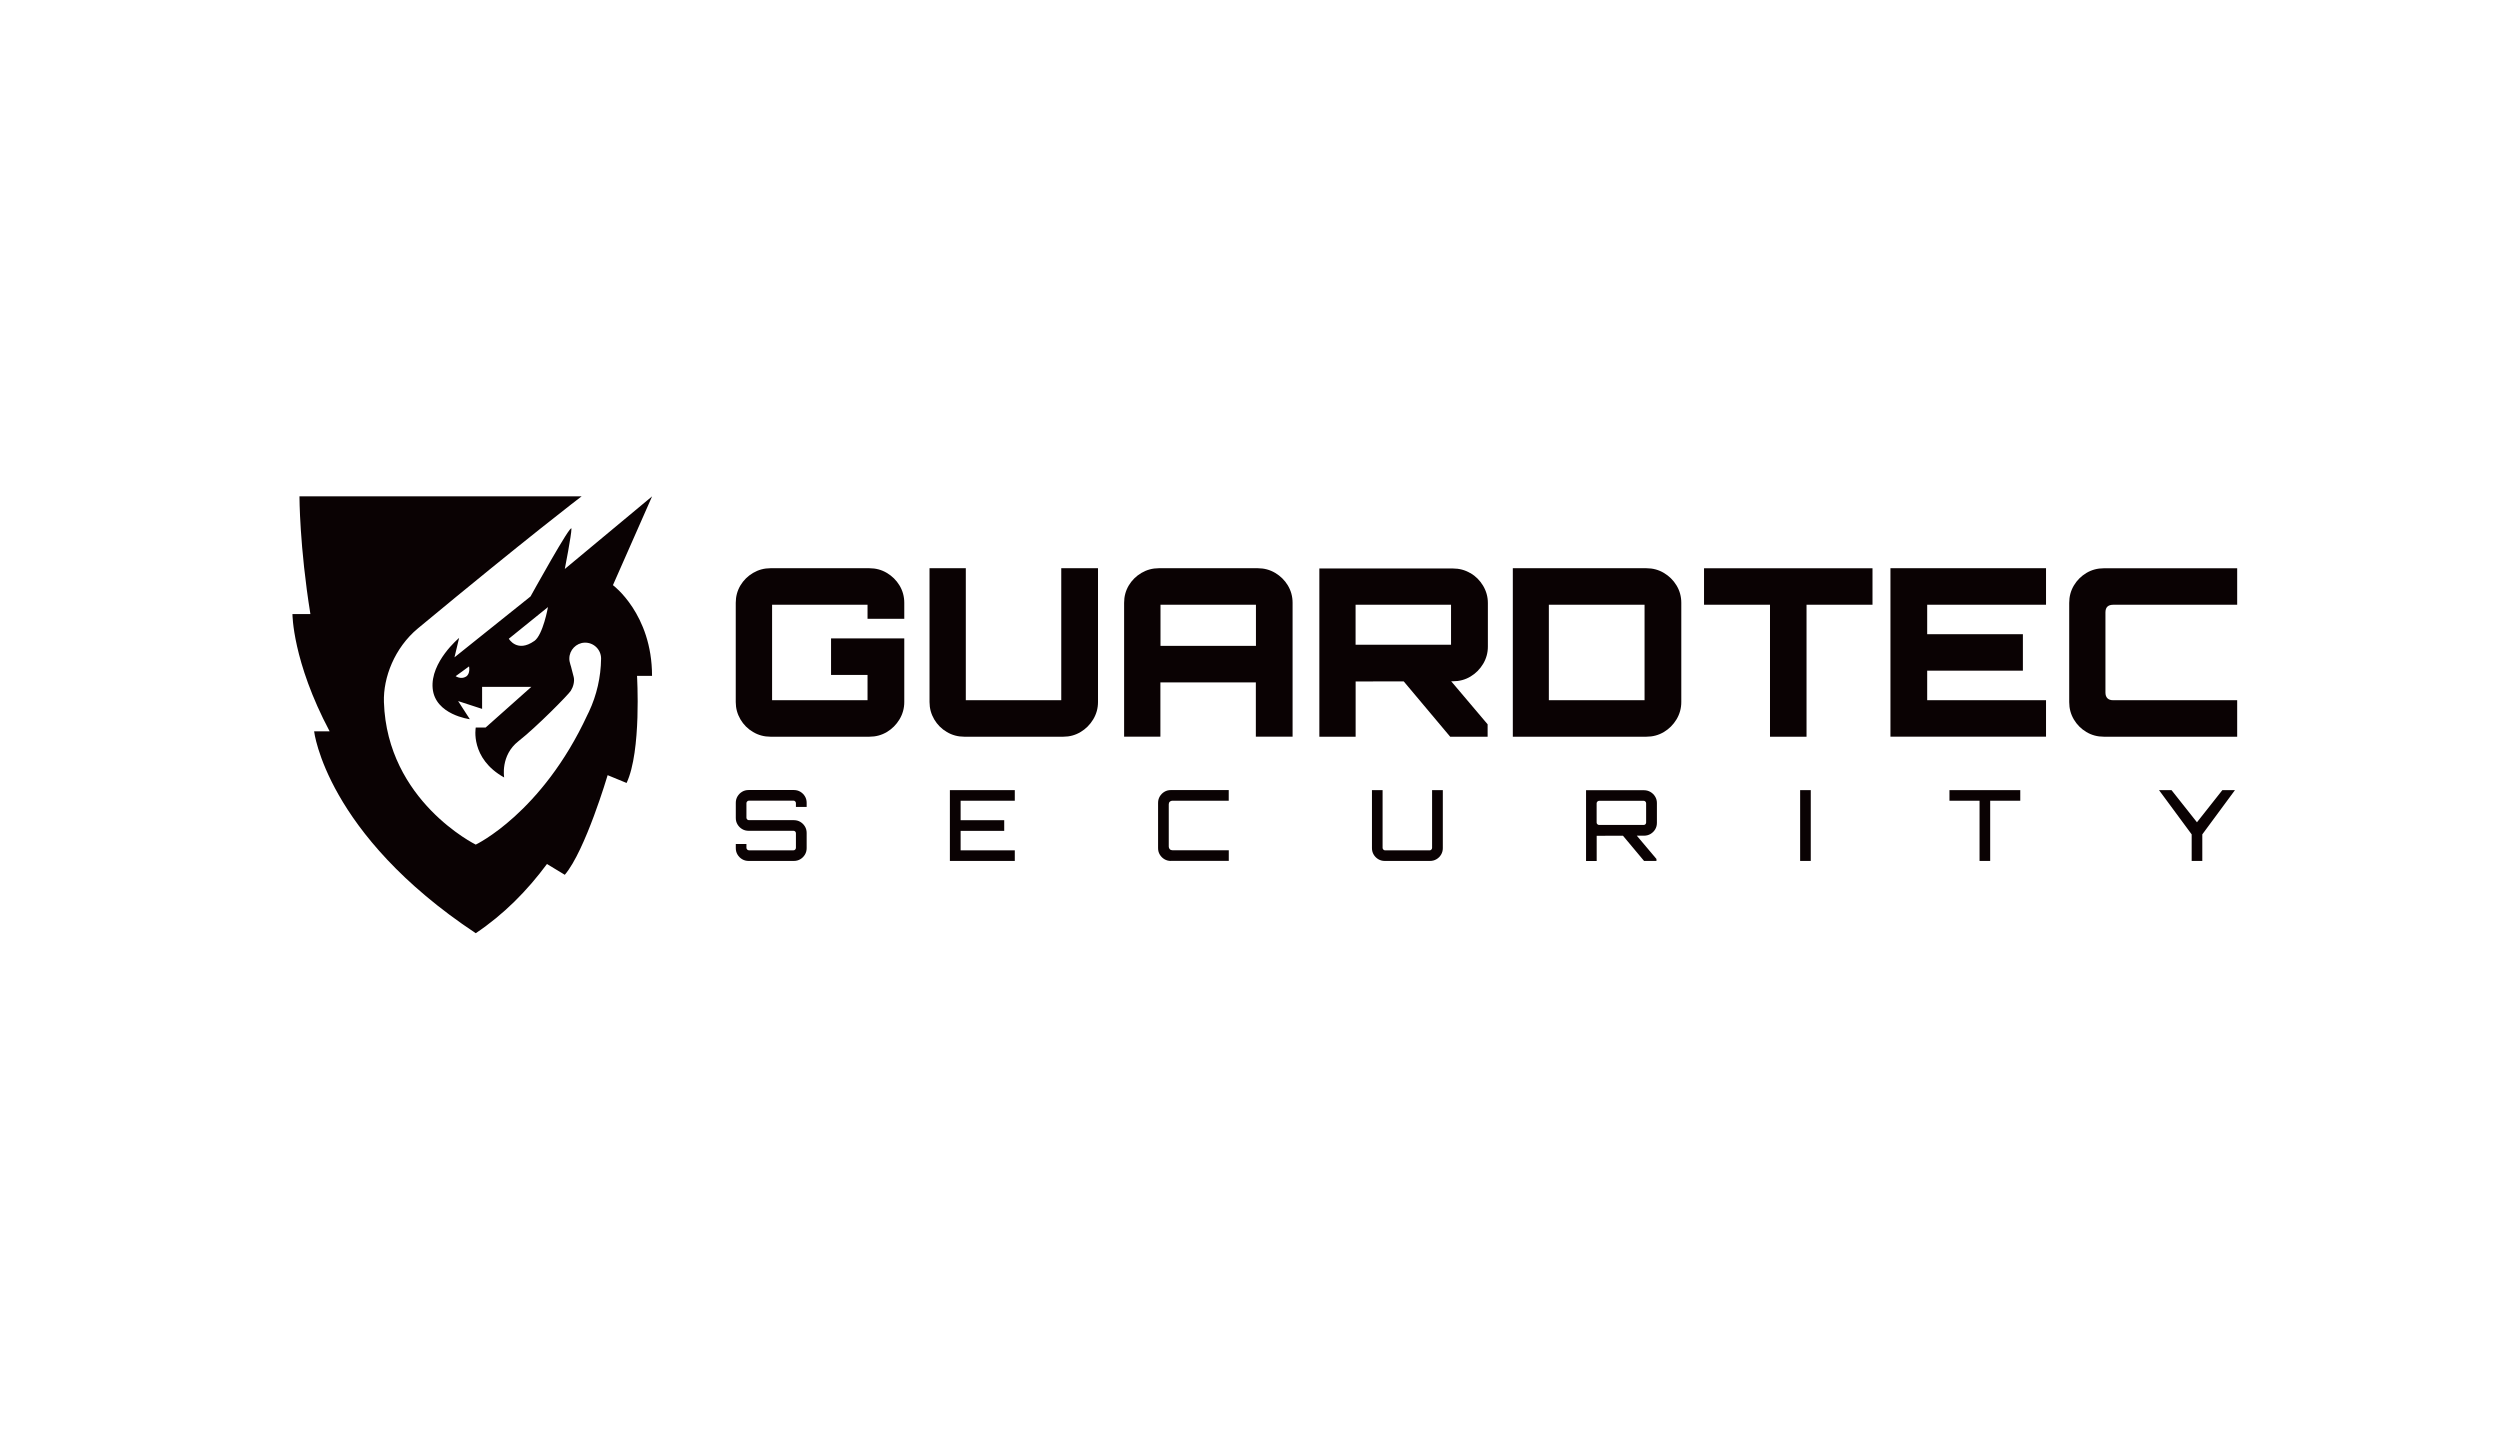
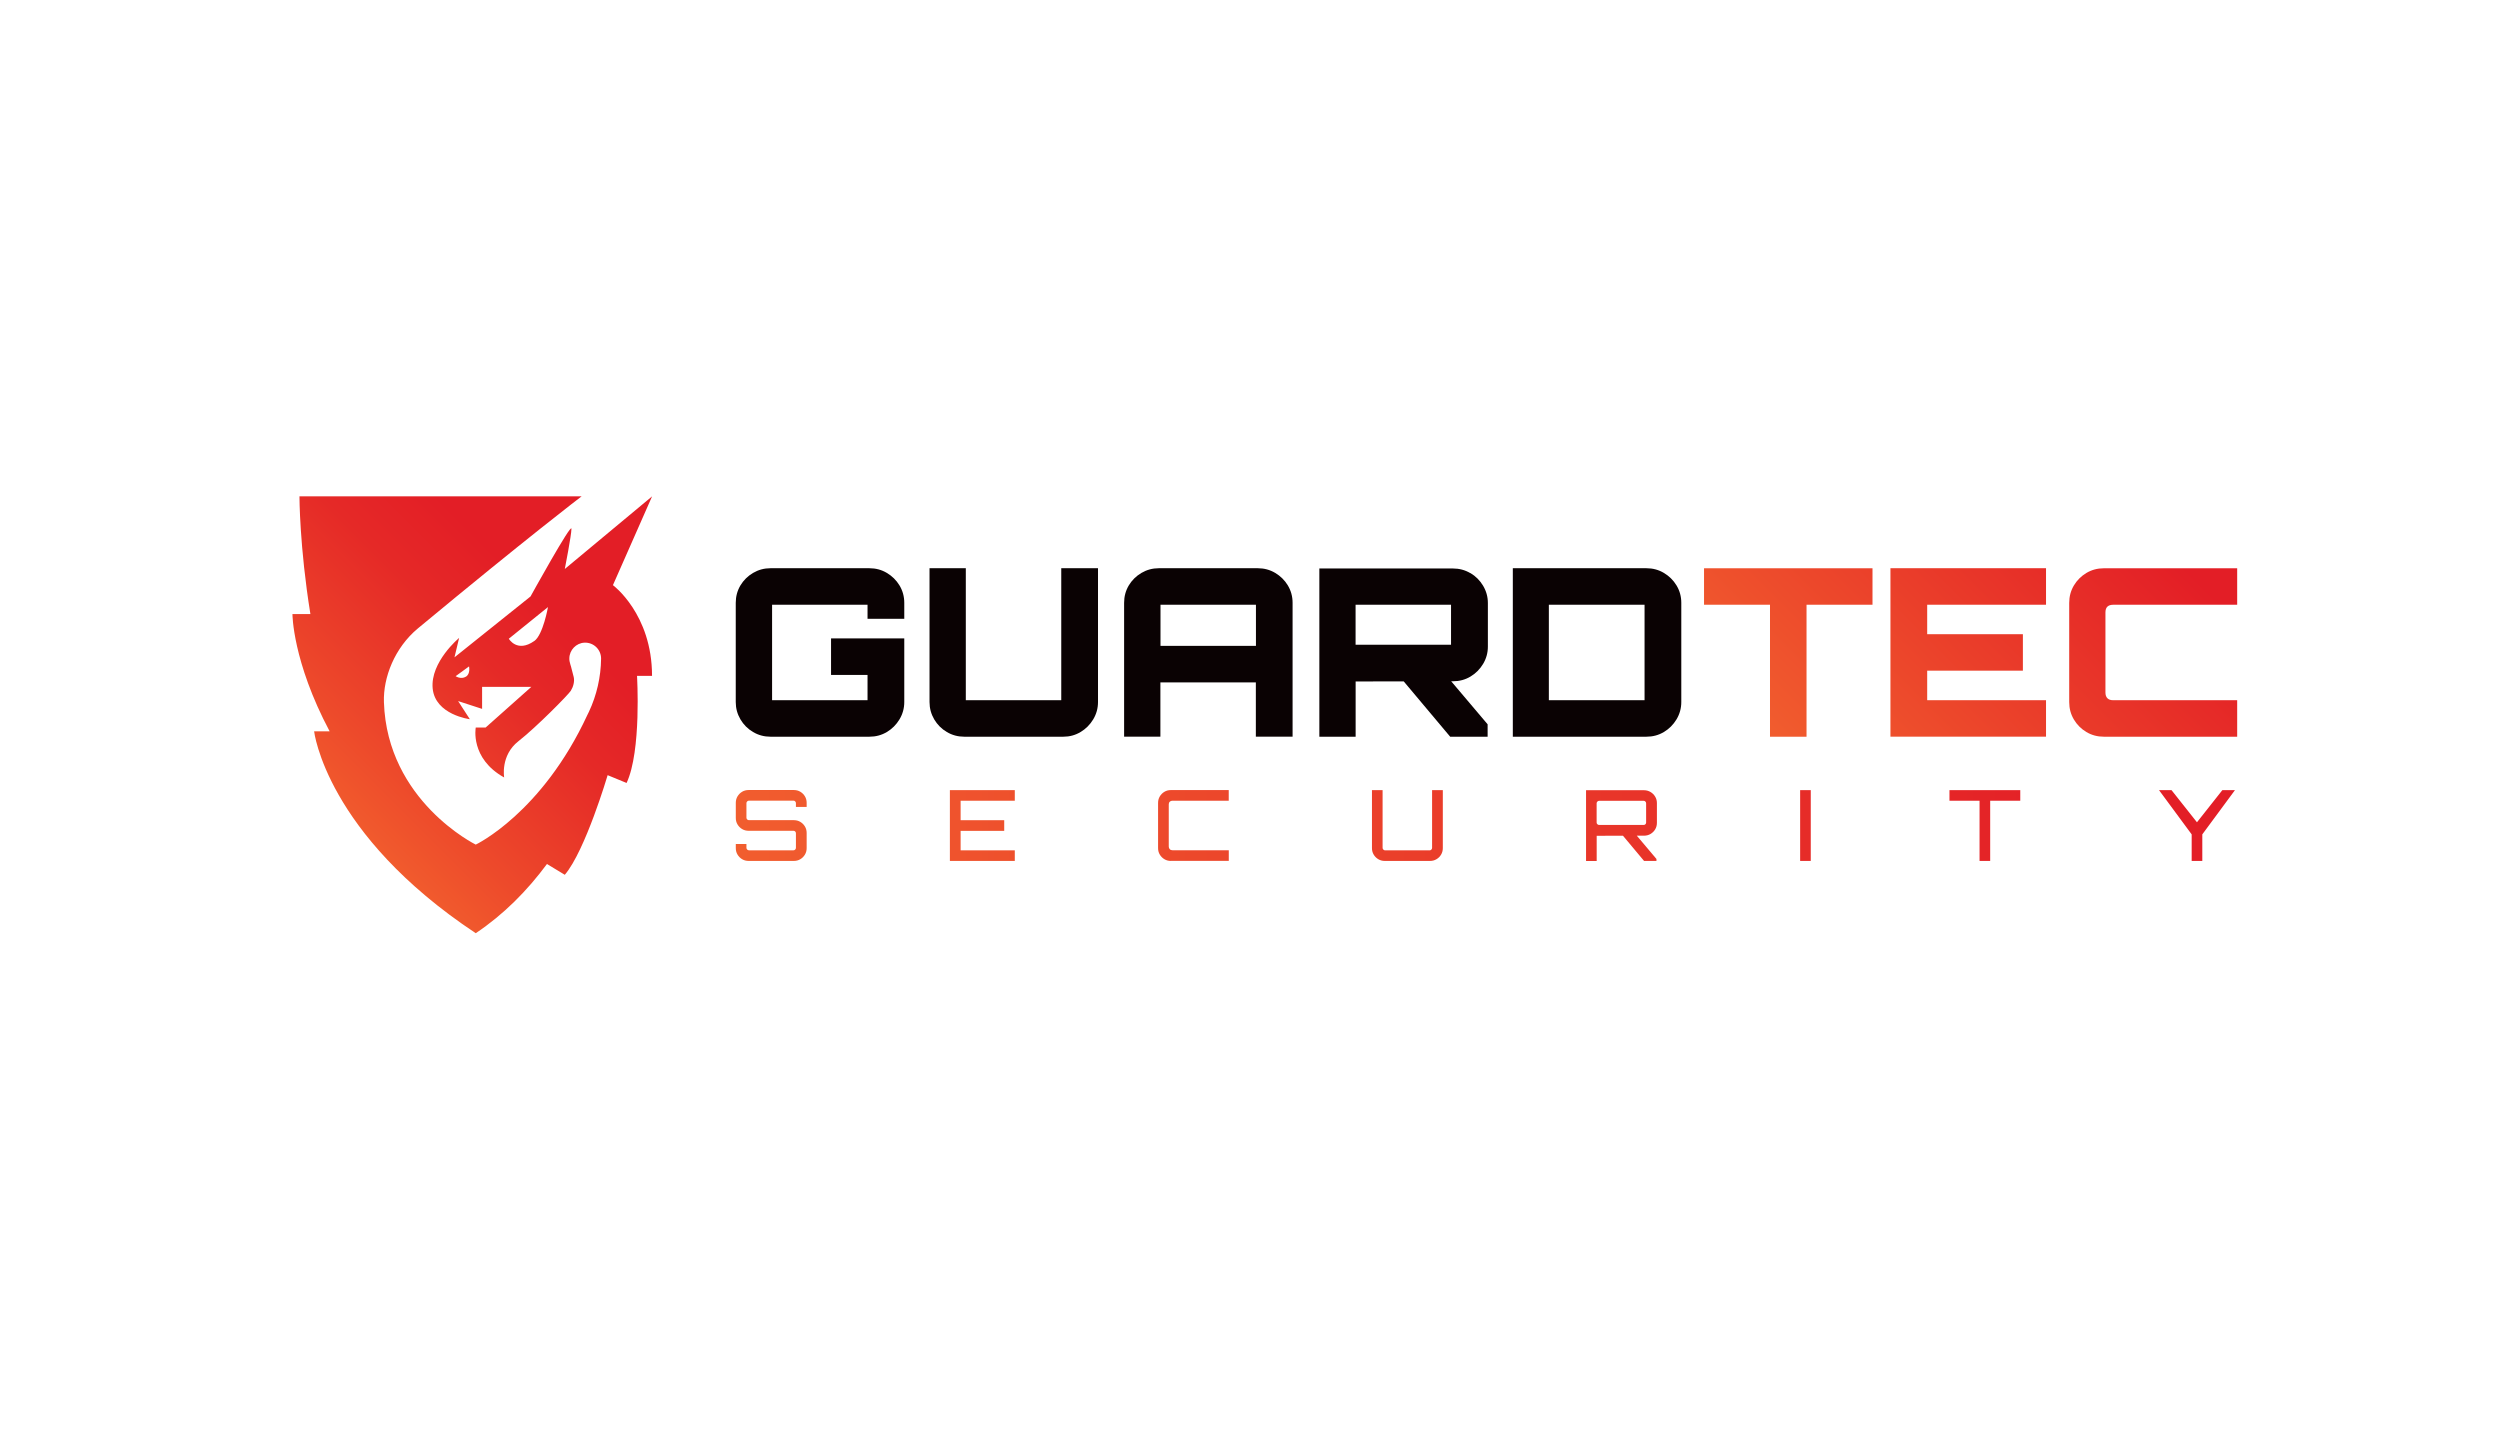
- <svg xmlns="http://www.w3.org/2000/svg" id="Layer_1" data-name="Layer 1" viewBox="0 0 496.06 283.46">
+ <svg xmlns="http://www.w3.org/2000/svg" xmlns:xlink="http://www.w3.org/1999/xlink" id="Layer_1" data-name="Layer 1" viewBox="0 0 496.06 283.46">
  <defs>
    <style>
      .cls-1 {
        fill: #0a0203;
      }
+ 
+       .cls-2 {
+         fill: url(#New_Gradient_Swatch_2-2);
+       }
+ 
+       .cls-3 {
+         fill: url(#linear-gradient);
+       }
+ 
+       .cls-4 {
+         fill: url(#New_Gradient_Swatch_2);
+       }
    </style>
+     <linearGradient id="linear-gradient" x1="64" y1="157.79" x2="126.35" y2="95.44" gradientUnits="userSpaceOnUse">
+       <stop offset="0" stop-color="#f15b2d" />
+       <stop offset=".16" stop-color="#ed492b" />
+       <stop offset=".48" stop-color="#e52927" />
+       <stop offset=".66" stop-color="#e31e26" />
+       <stop offset=".99" stop-color="#e31e26" />
+     </linearGradient>
+     <linearGradient id="New_Gradient_Swatch_2" data-name="New Gradient Swatch 2" x1="-63.21" y1="-397.52" x2="234.25" y2="-397.52" gradientTransform="translate(209.21 561.33)" gradientUnits="userSpaceOnUse">
+       <stop offset="0" stop-color="#f15d2e" />
+       <stop offset=".92" stop-color="#e31e26" />
+     </linearGradient>
+     <linearGradient id="New_Gradient_Swatch_2-2" data-name="New Gradient Swatch 2" x1="362.75" y1="157.72" x2="425.82" y2="94.66" gradientTransform="matrix(1,0,0,1,0,0)" xlink:href="#New_Gradient_Swatch_2" />
  </defs>
-   <path class="cls-1" d="M121.62,116.11l7.77-17.62-17.32,14.41s1.32-6.73,1.32-7.99-8.12,13.44-8.12,13.44l-15.09,12.08.92-3.85s-5.73,4.76-5.25,10.01,7.38,6.12,7.38,6.12l-2.33-3.6,4.76,1.55v-4.37h9.77l-9.07,8.07h-1.96s-1.17,6.12,5.64,9.91c0,0-.78-4.37,2.82-7.19,3.6-2.82,9.91-9.23,10.4-10.01.49-.78.78-1.85.58-2.72-.1-.46-.34-1.35-.54-2.09,0,0-.22-.67-.28-1.02-.04-.2-.06-.4-.05-.61.02-1.65,1.36-3.04,3-3.11,1.81-.08,3.3,1.36,3.3,3.15-.04,3.65-.86,7.26-2.41,10.56-.18.39-.3.61-.3.61-9.04,19.53-22.16,25.75-22.16,25.75,0,0-17.59-8.64-18.22-28.28-.16-4.86,2.1-10.76,6.74-14.62,21.87-18.14,32.48-26.2,32.48-26.2h-55.98s0,9.92,2.17,23.35h0s-3.56,0-3.56,0c0,0-.02,9.33,7.38,23.28h-3.08s2.33,20.32,32.07,40.05c5.54-3.71,10.21-8.43,14.13-13.73h0s3.54,2.14,3.54,2.14c4.08-4.79,8.5-19.77,8.5-19.77l3.76,1.55c2.98-6.35,2.07-21.25,2.07-21.25h2.98c0-12.31-7.77-18.01-7.77-18.01ZM92.46,134.26c-1,.62-2.05-.09-2.05-.09l2.66-1.94s.31,1.47-.61,2.03ZM106.01,127.19c-3.41,2.4-5.05-.45-5.05-.45l7.77-6.28s-.97,5.51-2.72,6.74Z" />
+   <path class="cls-3" d="M121.62,116.11l7.77-17.62-17.32,14.41s1.32-6.73,1.32-7.99-8.12,13.44-8.12,13.44l-15.09,12.08.92-3.85s-5.73,4.76-5.25,10.01c.49,5.25,7.38,6.12,7.38,6.12l-2.33-3.6,4.76,1.55v-4.37h9.77l-9.07,8.07h-1.96s-1.17,6.12,5.64,9.91c0,0-.78-4.37,2.82-7.19,3.6-2.82,9.91-9.23,10.4-10.01.49-.78.78-1.85.58-2.72-.1-.46-.34-1.35-.54-2.09,0,0-.22-.67-.28-1.02-.04-.2-.06-.4-.05-.61.02-1.65,1.36-3.04,3-3.11,1.81-.08,3.3,1.36,3.3,3.15-.04,3.65-.86,7.26-2.41,10.56-.18.39-.3.61-.3.61-9.04,19.53-22.16,25.75-22.16,25.75,0,0-17.59-8.64-18.22-28.28-.16-4.86,2.1-10.76,6.74-14.62,21.87-18.14,32.48-26.2,32.48-26.2h-55.98s0,9.92,2.17,23.35h0s-3.56,0-3.56,0c0,0-.02,9.33,7.38,23.28h-3.08s2.33,20.32,32.07,40.05c5.54-3.71,10.21-8.43,14.13-13.73h0s3.54,2.14,3.54,2.14c4.08-4.79,8.5-19.77,8.5-19.77l3.76,1.55c2.98-6.35,2.07-21.25,2.07-21.25h2.98c0-12.31-7.77-18.01-7.77-18.01ZM92.46,134.26c-1,.62-2.05-.09-2.05-.09l2.66-1.94s.31,1.47-.61,2.03ZM106.01,127.19c-3.41,2.4-5.05-.45-5.05-.45l7.77-6.28s-.97,5.51-2.72,6.74Z" />
  <g>
    <g>
      <path class="cls-1" d="M164.9,126.68v7.24h7.24v5.01s-18.94,0-18.94,0v-18.94s18.94,0,18.94,0v2.79h7.29v-3.16c0-1.27-.32-2.42-.95-3.46-.63-1.04-1.47-1.86-2.51-2.48-1.04-.62-2.19-.93-3.46-.93h-19.64c-1.24,0-2.38.31-3.44.93-1.05.62-1.89,1.45-2.51,2.48-.62,1.04-.93,2.19-.93,3.46v19.68c0,1.24.31,2.38.93,3.44.62,1.05,1.45,1.89,2.51,2.51,1.05.62,2.2.93,3.44.93h19.64c1.27,0,2.42-.31,3.46-.93,1.04-.62,1.87-1.45,2.51-2.51.63-1.05.95-2.2.95-3.44v-12.63s-14.53,0-14.53,0Z" />
      <path class="cls-1" d="M210.58,112.75v26.18s-18.94,0-18.94,0v-26.18h-7.2v26.55c0,1.24.31,2.38.93,3.44.62,1.05,1.45,1.89,2.51,2.51,1.05.62,2.2.93,3.44.93h19.68c1.24,0,2.37-.31,3.41-.93,1.04-.62,1.87-1.45,2.51-2.51.63-1.05.95-2.2.95-3.44v-26.56h-7.29Z" />
      <path class="cls-1" d="M255.54,116.16c-.63-1.04-1.47-1.86-2.51-2.48-1.04-.62-2.19-.93-3.46-.93h-19.64c-1.24,0-2.38.31-3.44.93-1.05.62-1.89,1.45-2.51,2.48-.62,1.04-.93,2.19-.93,3.46v26.55h7.2v-10.77s18.94,0,18.94,0v10.77h7.29s0-26.56,0-26.56c0-1.27-.32-2.42-.95-3.46ZM249.21,128.16h-18.94v-8.17s18.94,0,18.94,0v8.17Z" />
      <path class="cls-1" d="M291.76,113.73c-1.04-.62-2.19-.93-3.46-.93h-26.51s0,33.38,0,33.38h7.2v-10.96s9.54-.02,9.54-.02l9.22,10.98h7.43v-2.46l-7.23-8.54h.36c1.27,0,2.42-.31,3.46-.93,1.04-.62,1.87-1.45,2.51-2.51.63-1.05.95-2.2.95-3.44v-8.64c0-1.24-.32-2.38-.95-3.44-.63-1.05-1.47-1.89-2.51-2.51ZM268.98,119.99h18.94s0,7.94,0,7.94h-18.94v-7.94Z" />
      <path class="cls-1" d="M333.61,119.62c0-1.27-.32-2.42-.95-3.46-.63-1.04-1.47-1.86-2.51-2.48-1.04-.62-2.19-.93-3.46-.93h-26.51v33.43s26.51,0,26.51,0c1.27,0,2.42-.31,3.46-.93,1.04-.62,1.87-1.45,2.51-2.51.63-1.05.95-2.2.95-3.44v-19.68ZM307.33,138.93v-18.94s18.99,0,18.99,0v18.94s-18.99,0-18.99,0Z" />
    </g>
-     <path class="cls-1" d="M148.54,170.83c-.47,0-.89-.11-1.28-.34-.38-.23-.69-.53-.92-.92-.23-.38-.34-.81-.34-1.28v-.82s2.11,0,2.11,0v.76c0,.13.05.24.15.34.1.1.21.15.34.15h8.86c.13,0,.24-.05.33-.15.09-.1.14-.21.14-.34v-2.89c0-.14-.05-.26-.14-.35-.09-.09-.2-.14-.33-.14h-8.92c-.47,0-.89-.11-1.28-.34-.38-.23-.69-.53-.92-.92-.23-.38-.34-.81-.34-1.28v-3.01c0-.47.11-.89.34-1.28.23-.38.53-.69.92-.92.38-.23.81-.34,1.28-.34h8.98c.47,0,.89.11,1.28.34.38.23.69.53.92.92.23.38.34.81.34,1.28v.82s-2.13,0-2.13,0v-.76c0-.13-.05-.24-.14-.34-.09-.1-.2-.15-.33-.15h-8.86c-.13,0-.24.05-.34.15-.1.1-.15.21-.15.34v2.89c0,.14.05.26.15.35.1.09.21.14.34.14h8.92c.47,0,.89.11,1.28.34.38.23.69.53.92.92.23.38.34.81.34,1.28v3.01c0,.47-.11.89-.34,1.28-.23.38-.53.69-.92.92-.38.23-.81.34-1.28.34h-8.98ZM188.48,170.83v-14.05s12.88,0,12.88,0v2.11s-10.75,0-10.75,0v3.86s8.65,0,8.65,0v2.11s-8.65,0-8.65,0v3.86s10.75,0,10.75,0v2.11s-12.88,0-12.88,0ZM232.33,170.83c-.47,0-.89-.11-1.28-.34-.38-.23-.69-.53-.92-.92-.23-.38-.34-.81-.34-1.28v-8.98c0-.47.11-.89.34-1.28.23-.38.53-.69.92-.92.38-.23.81-.34,1.28-.34h11.48s0,2.11,0,2.11h-11.18c-.21,0-.38.07-.52.2-.14.14-.2.31-.2.52v8.39c0,.21.07.38.21.52.14.14.31.2.52.2h11.18s0,2.11,0,2.11h-11.48ZM273.49,170.49c-.38-.23-.69-.53-.92-.92-.23-.38-.34-.81-.34-1.28v-11.51s2.11,0,2.11,0v11.46c0,.13.05.24.15.34.1.1.21.15.34.15h8.86c.13,0,.24-.05.33-.15.09-.1.14-.21.14-.34v-11.46s2.13,0,2.13,0v11.51c0,.47-.11.89-.34,1.28s-.53.69-.92.92-.81.34-1.28.34h-8.98c-.47,0-.89-.11-1.28-.34ZM314.71,170.83v-14.03s11.5,0,11.5,0c.47,0,.9.12,1.29.35s.7.54.93.93c.23.38.34.8.34,1.26v3.94c0,.47-.11.89-.34,1.28-.23.38-.54.69-.93.92s-.82.34-1.29.34l-9.39.02v5s-2.11,0-2.11,0ZM317.3,163.69h8.86c.13,0,.24-.05.33-.14s.14-.2.14-.33v-3.83c0-.13-.05-.24-.14-.34-.09-.1-.2-.15-.33-.15h-8.86c-.13,0-.24.05-.34.15s-.15.21-.15.34v3.83c0,.13.05.24.15.33.1.09.21.14.34.14ZM326.22,170.83l-4.39-5.25h2.75s4.1,4.86,4.1,4.86v.39s-2.46,0-2.46,0ZM357.19,170.83v-14.05s2.11,0,2.11,0v14.05s-2.11,0-2.11,0ZM392.79,170.83v-11.94s-5.97,0-5.97,0v-2.11s14.05,0,14.05,0v2.11s-5.97,0-5.97,0v11.94s-2.11,0-2.11,0ZM434.88,170.83v-5.27s-6.48-8.78-6.48-8.78h2.48s5.05,6.38,5.05,6.38l5.04-6.38h2.5s-6.48,8.78-6.48,8.78v5.27s-2.11,0-2.11,0Z" />
+     <path class="cls-4" d="M148.54,170.83c-.47,0-.89-.11-1.28-.34-.38-.23-.69-.53-.92-.92-.23-.38-.34-.81-.34-1.28v-.82s2.11,0,2.11,0v.76c0,.13.05.24.15.34.1.1.21.15.34.15h8.86c.13,0,.24-.05.33-.15.09-.1.14-.21.14-.34v-2.89c0-.14-.05-.26-.14-.35-.09-.09-.2-.14-.33-.14h-8.92c-.47,0-.89-.11-1.28-.34-.38-.23-.69-.53-.92-.92-.23-.38-.34-.81-.34-1.28v-3.01c0-.47.11-.89.34-1.28.23-.38.53-.69.92-.92.38-.23.81-.34,1.28-.34h8.98c.47,0,.89.11,1.28.34.38.23.69.53.92.92.23.38.34.81.34,1.28v.82s-2.13,0-2.13,0v-.76c0-.13-.05-.24-.14-.34-.09-.1-.2-.15-.33-.15h-8.86c-.13,0-.24.05-.34.15-.1.1-.15.21-.15.34v2.89c0,.14.05.26.15.35.1.09.21.14.34.14h8.92c.47,0,.89.11,1.28.34.38.23.69.53.92.92.23.38.34.81.34,1.28v3.01c0,.47-.11.89-.34,1.28-.23.38-.53.69-.92.92-.38.23-.81.34-1.28.34h-8.98ZM188.48,170.83v-14.05s12.88,0,12.88,0v2.11s-10.75,0-10.75,0v3.86s8.65,0,8.65,0v2.11s-8.65,0-8.65,0v3.86s10.75,0,10.75,0v2.11s-12.88,0-12.88,0ZM232.33,170.83c-.47,0-.89-.11-1.28-.34-.38-.23-.69-.53-.92-.92-.23-.38-.34-.81-.34-1.28v-8.98c0-.47.11-.89.34-1.28.23-.38.53-.69.92-.92.38-.23.81-.34,1.28-.34h11.48s0,2.11,0,2.11h-11.18c-.21,0-.38.07-.52.2-.14.14-.2.31-.2.52v8.39c0,.21.07.38.21.52.14.14.31.2.52.2h11.18s0,2.11,0,2.11h-11.48ZM273.49,170.49c-.38-.23-.69-.53-.92-.92-.23-.38-.34-.81-.34-1.28v-11.51s2.11,0,2.11,0v11.46c0,.13.05.24.15.34.1.1.21.15.34.15h8.86c.13,0,.24-.05.33-.15.09-.1.14-.21.14-.34v-11.46s2.13,0,2.13,0v11.51c0,.47-.11.89-.34,1.28s-.53.69-.92.92-.81.34-1.28.34h-8.98c-.47,0-.89-.11-1.28-.34ZM314.71,170.83v-14.03s11.5,0,11.5,0c.47,0,.9.12,1.29.35s.7.54.93.93c.23.38.34.8.34,1.26v3.94c0,.47-.11.89-.34,1.28-.23.38-.54.69-.93.92s-.82.34-1.29.34l-9.39.02v5s-2.11,0-2.11,0ZM317.3,163.69h8.86c.13,0,.24-.05.33-.14s.14-.2.14-.33v-3.83c0-.13-.05-.24-.14-.34-.09-.1-.2-.15-.33-.15h-8.86c-.13,0-.24.05-.34.15s-.15.21-.15.34v3.83c0,.13.05.24.15.33.1.09.21.14.34.14ZM326.22,170.83l-4.39-5.25h2.75s4.1,4.86,4.1,4.86v.39s-2.46,0-2.46,0ZM357.19,170.83v-14.05s2.11,0,2.11,0v14.05s-2.11,0-2.11,0ZM392.79,170.83v-11.94s-5.97,0-5.97,0v-2.11s14.05,0,14.05,0v2.11s-5.97,0-5.97,0v11.94s-2.11,0-2.11,0ZM434.88,170.83v-5.27s-6.48-8.78-6.48-8.78h2.48s5.05,6.38,5.05,6.38l5.04-6.38h2.5s-6.48,8.78-6.48,8.78v5.27s-2.11,0-2.11,0Z" />
  </g>
-   <path class="cls-1" d="M351.21,146.18v-26.18s-13.09,0-13.09,0v-7.24s33.43,0,33.43,0v7.24s-13.09,0-13.09,0v26.18s-7.24,0-7.24,0ZM375.11,146.18v-33.43s30.87,0,30.87,0v7.24s-23.58,0-23.58,0v5.85s18.99,0,18.99,0v7.24s-18.99,0-18.99,0v5.85s23.58,0,23.58,0v7.24s-30.87,0-30.87,0ZM417.45,146.18c-1.27,0-2.42-.31-3.46-.93-1.04-.62-1.87-1.45-2.48-2.48-.62-1.04-.93-2.19-.93-3.46v-19.68c0-1.27.31-2.42.93-3.46.62-1.04,1.45-1.86,2.48-2.48,1.04-.62,2.19-.93,3.46-.93h26.46s0,7.24,0,7.24h-24.61c-.5,0-.87.12-1.14.37-.26.25-.39.63-.39,1.16v15.88c0,.5.13.87.39,1.14.26.26.64.39,1.14.39h24.61s0,7.24,0,7.24h-26.46Z" />
+   <path class="cls-2" d="M351.21,146.18v-26.18s-13.09,0-13.09,0v-7.24s33.43,0,33.43,0v7.24s-13.09,0-13.09,0v26.18s-7.24,0-7.24,0ZM375.11,146.18v-33.43s30.87,0,30.87,0v7.24s-23.58,0-23.58,0v5.85s18.99,0,18.99,0v7.24s-18.99,0-18.99,0v5.85s23.58,0,23.58,0v7.24s-30.87,0-30.87,0ZM417.45,146.18c-1.27,0-2.42-.31-3.46-.93-1.04-.62-1.87-1.45-2.48-2.48-.62-1.04-.93-2.19-.93-3.46v-19.68c0-1.27.31-2.42.93-3.46.62-1.04,1.45-1.86,2.48-2.48,1.04-.62,2.19-.93,3.46-.93h26.46s0,7.24,0,7.24h-24.61c-.5,0-.87.12-1.14.37-.26.25-.39.63-.39,1.16v15.88c0,.5.13.87.39,1.14.26.26.64.39,1.14.39h24.61s0,7.24,0,7.24h-26.46Z" />
</svg>
